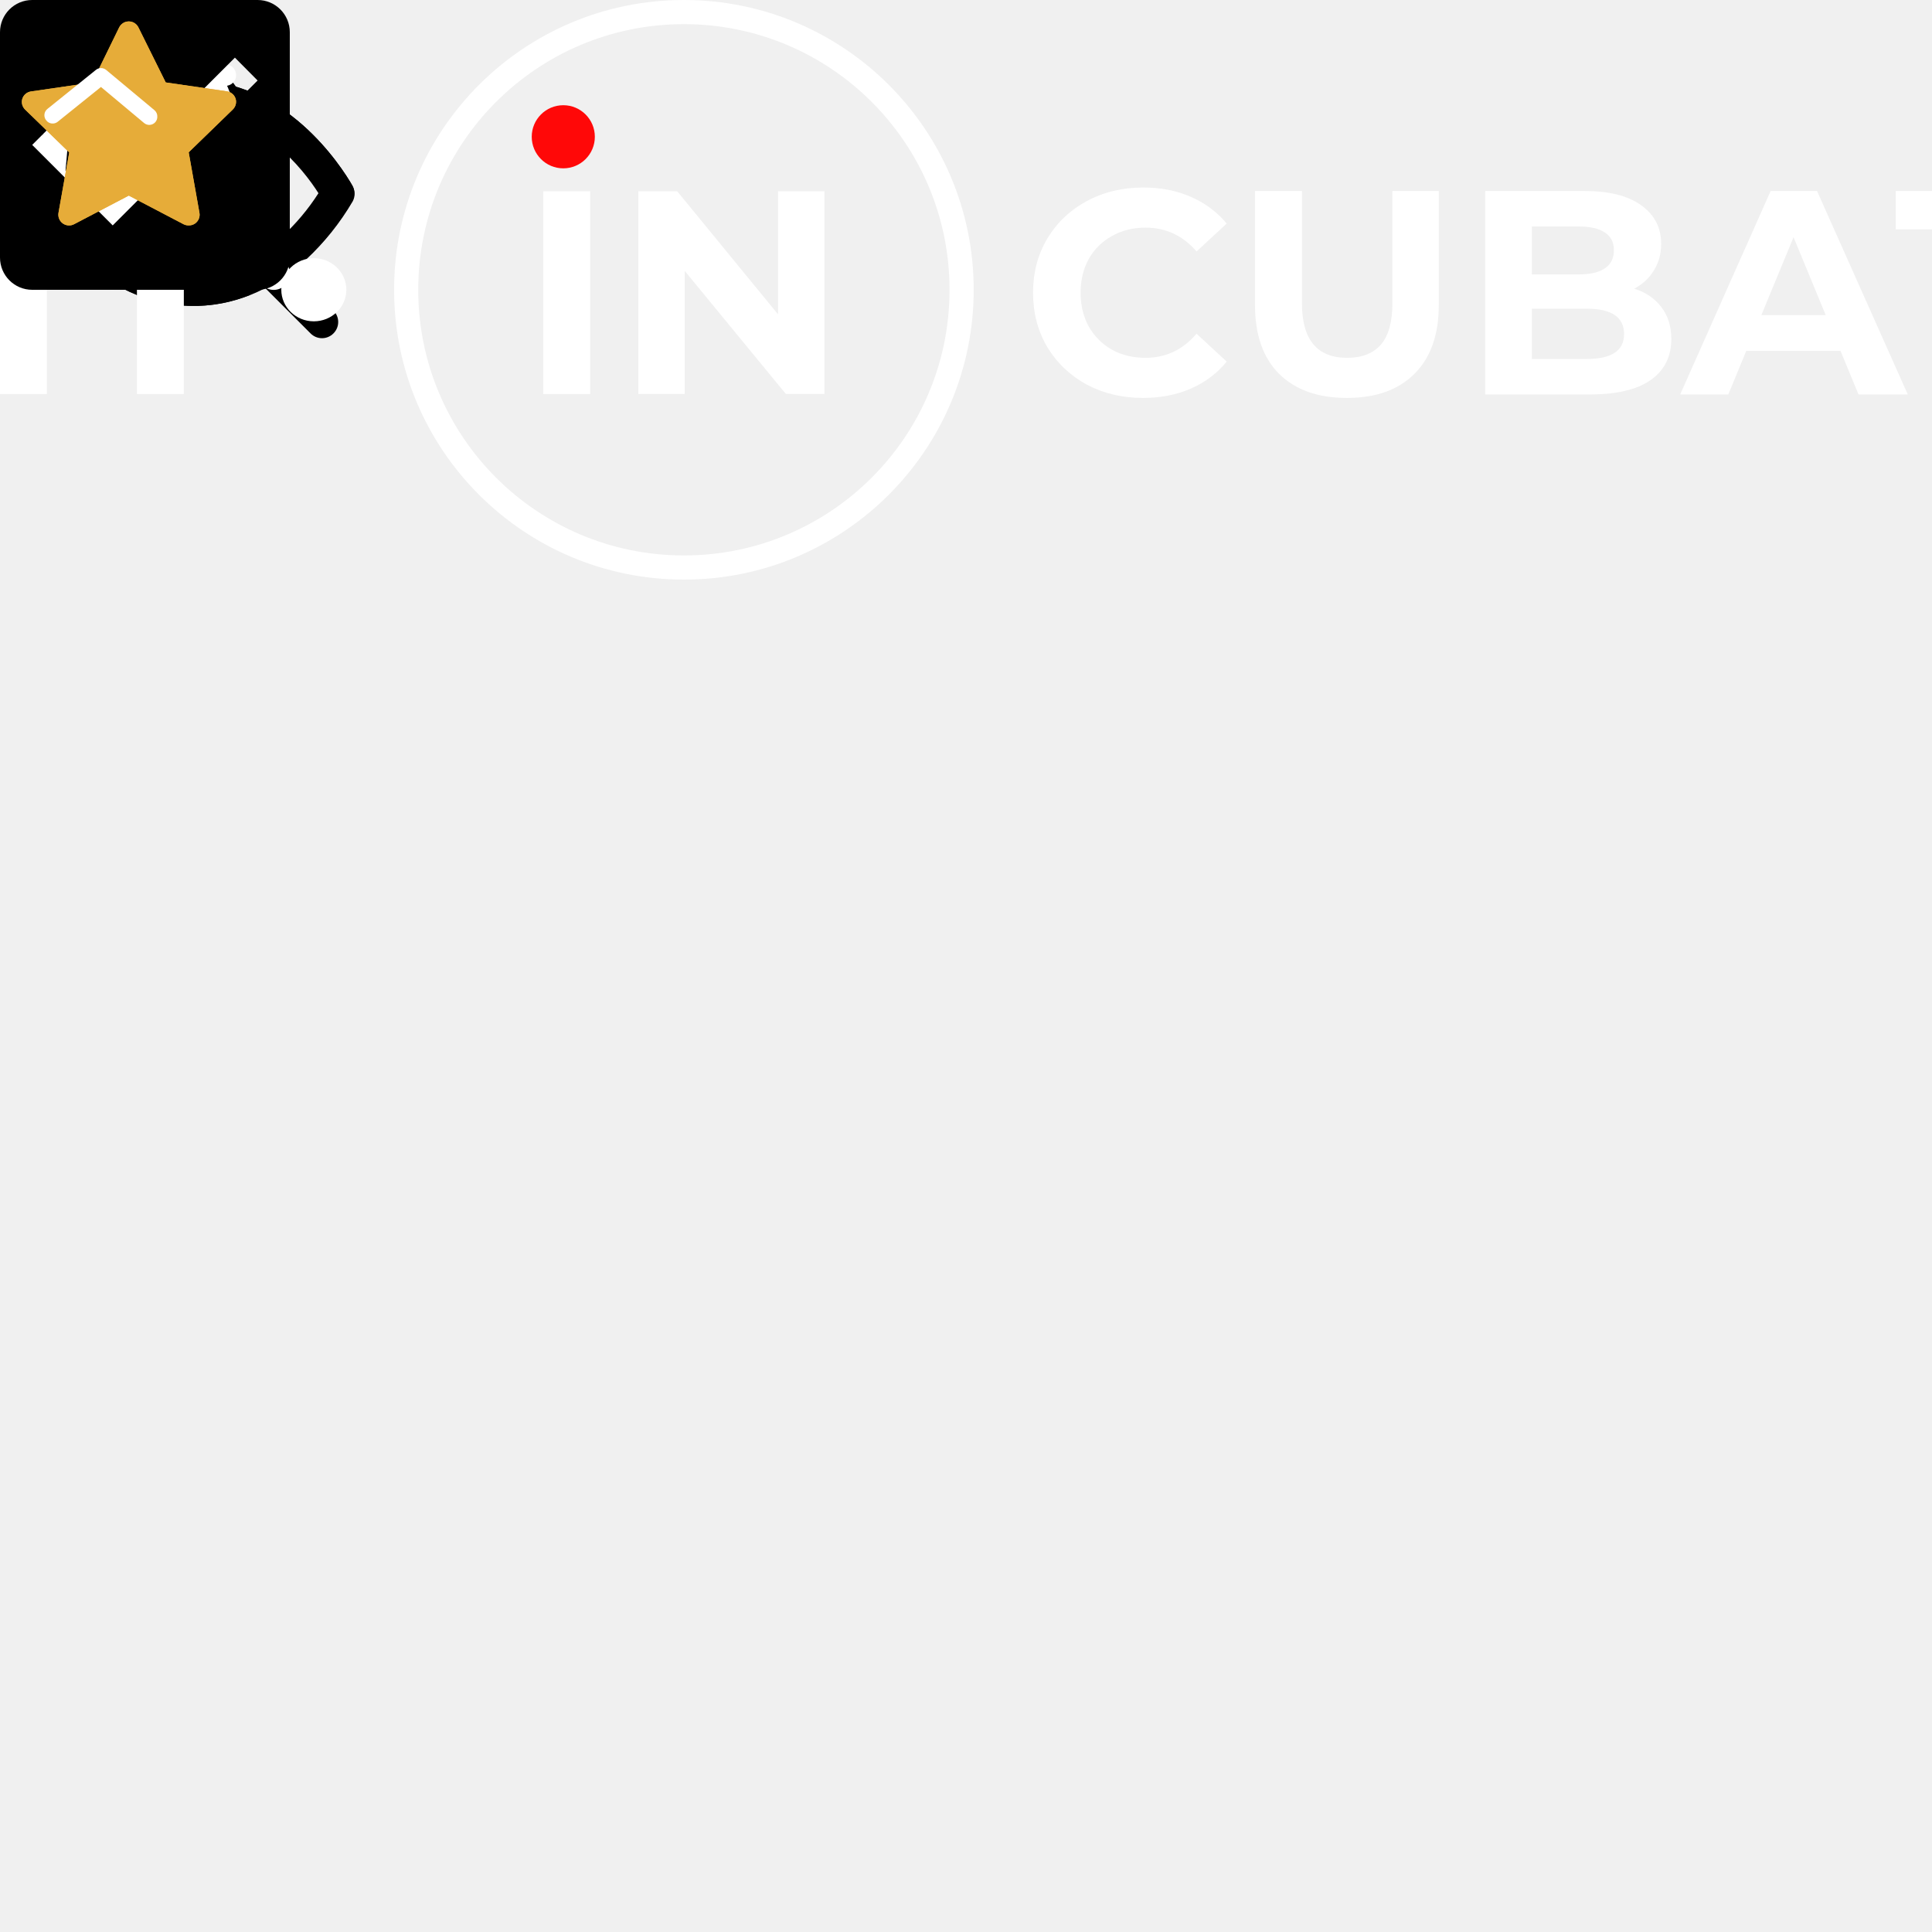
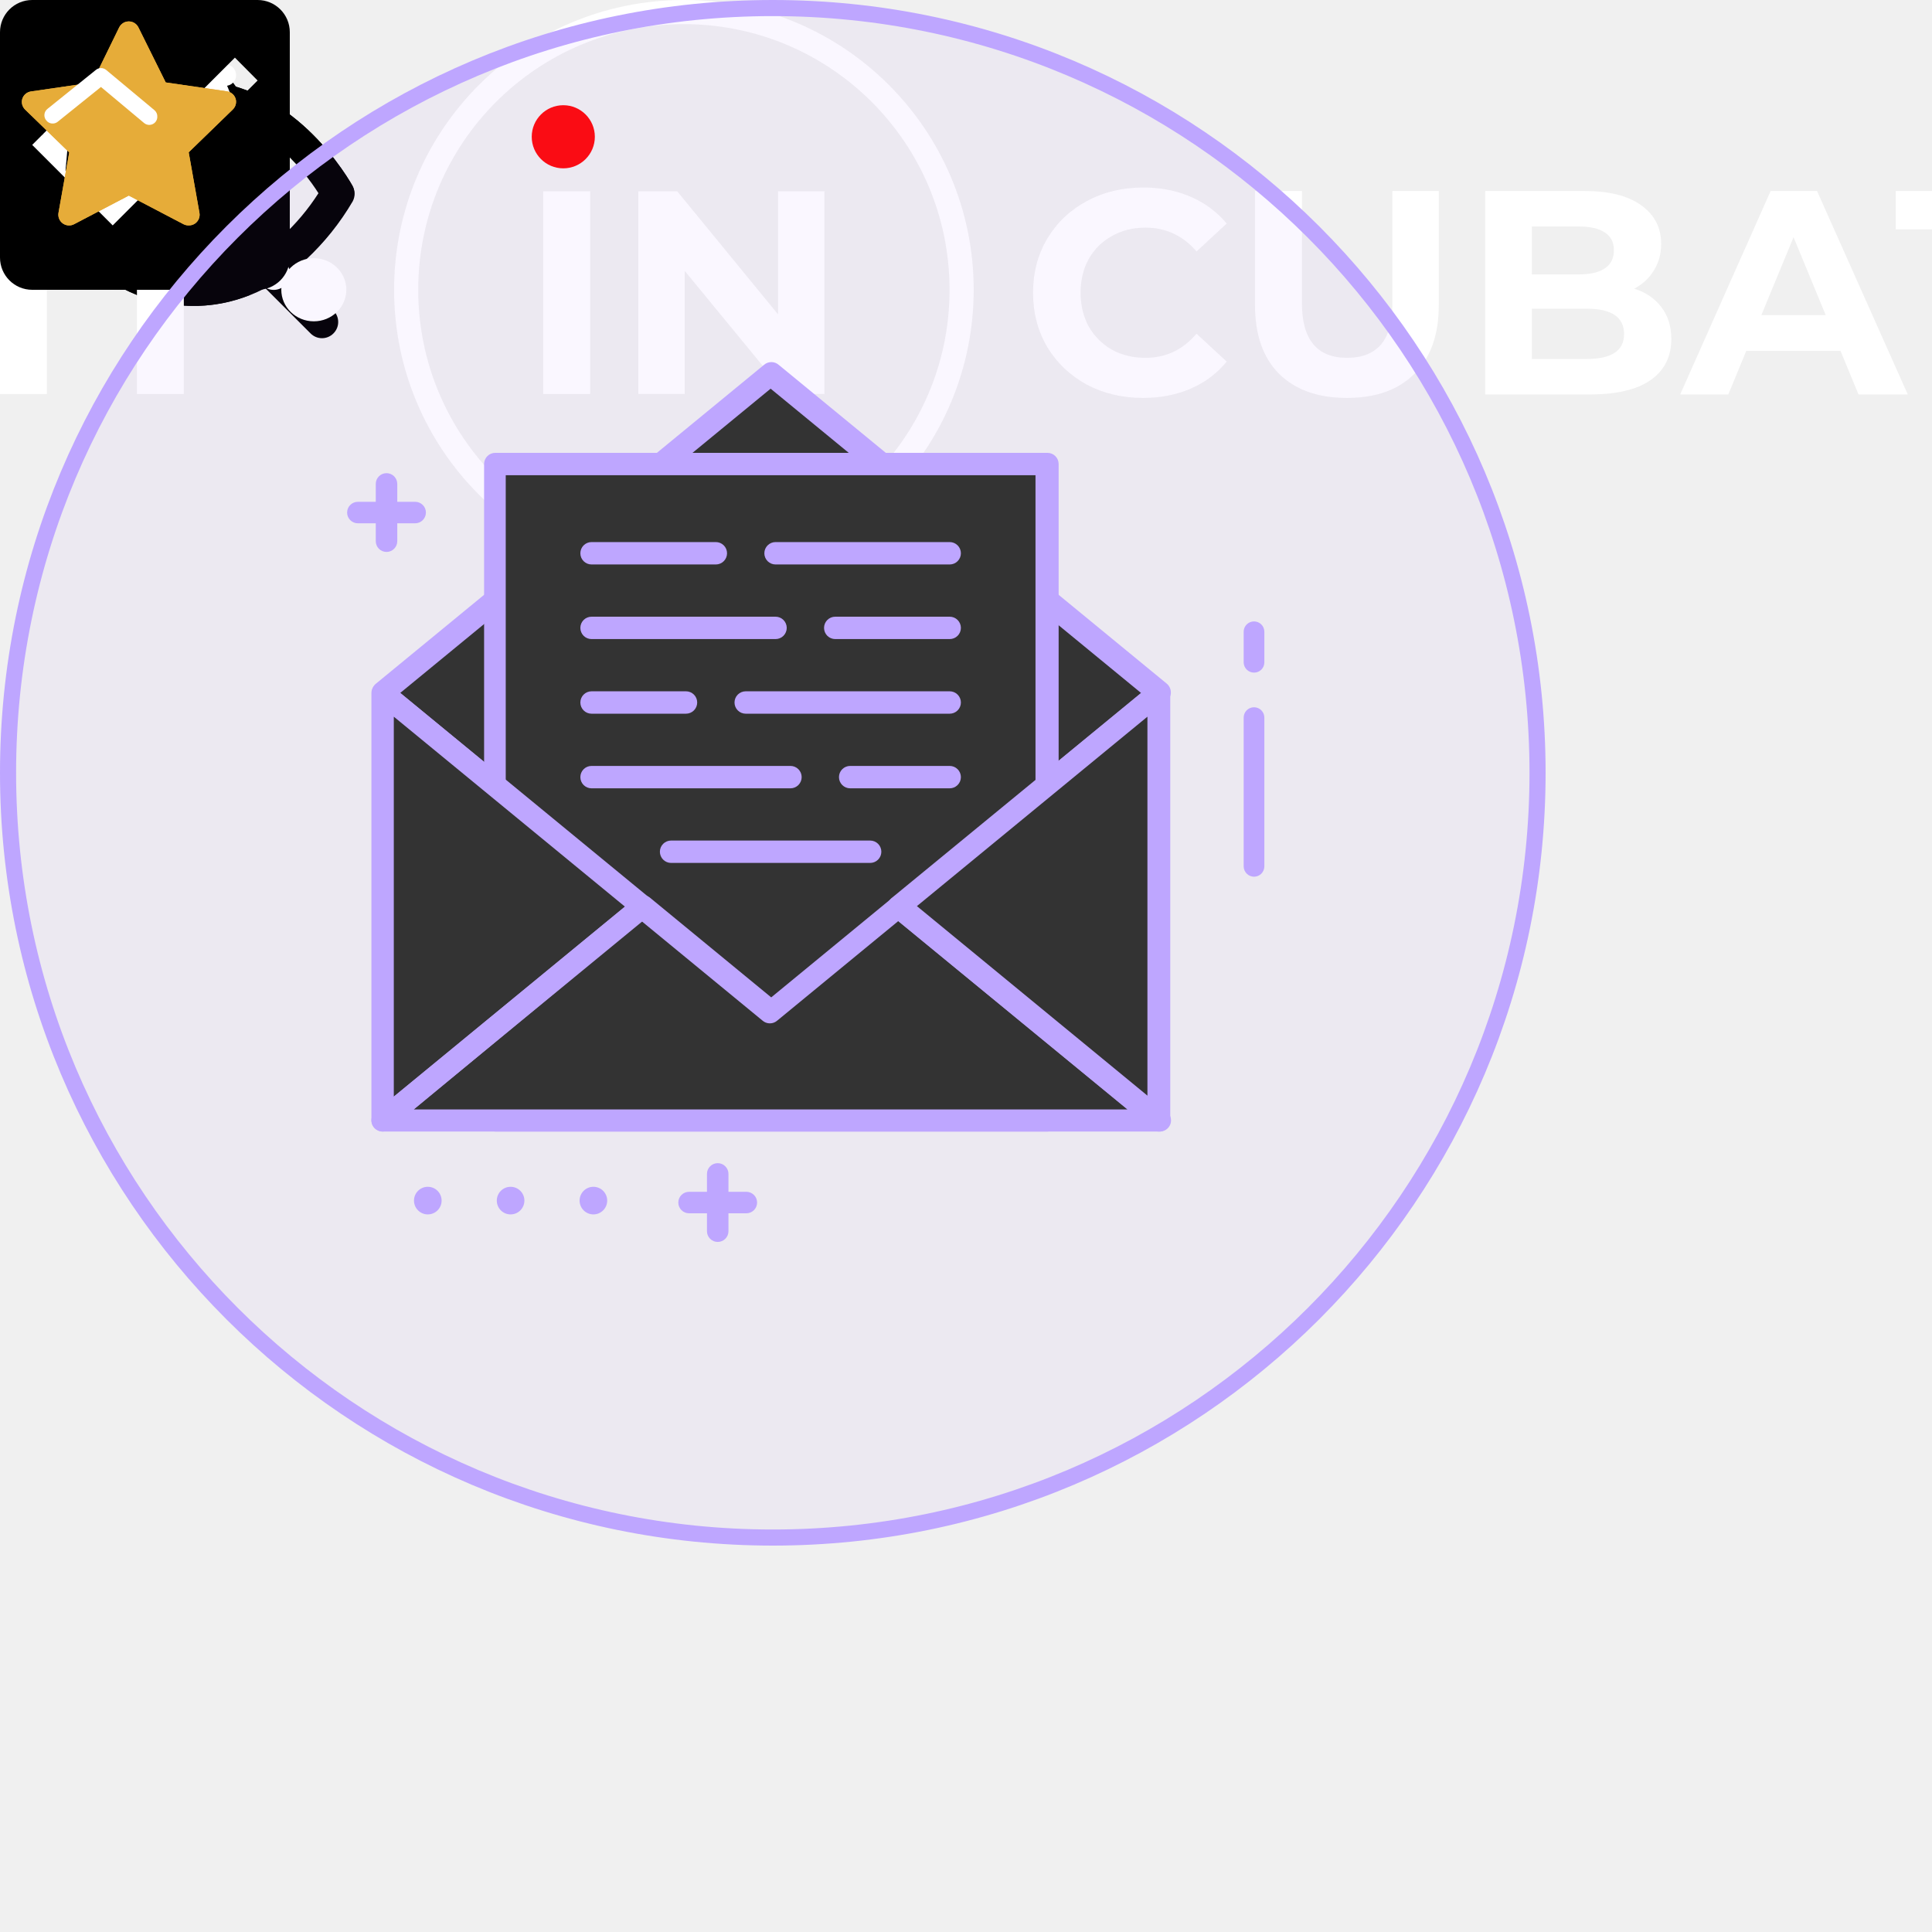
<svg xmlns="http://www.w3.org/2000/svg" width="120" height="120" viewBox="0 0 120 120" fill="none">
  <g id="log-out">
    <path d="M4.667 4C4.843 4 5.013 3.93 5.138 3.805C5.263 3.68 5.333 3.51 5.333 3.333C5.333 3.156 5.263 2.987 5.138 2.862C5.013 2.737 4.843 2.667 4.667 2.667H3.333C3.157 2.667 2.987 2.737 2.862 2.862C2.737 2.987 2.667 3.156 2.667 3.333V12.667C2.667 12.843 2.737 13.013 2.862 13.138C2.987 13.263 3.157 13.333 3.333 13.333H4.667C4.843 13.333 5.013 13.263 5.138 13.138C5.263 13.013 5.333 12.843 5.333 12.667C5.333 12.49 5.263 12.32 5.138 12.195C5.013 12.07 4.843 12 4.667 12H4V4H4.667Z" fill="white" />
    <path d="M13.88 7.613L12 4.947C11.898 4.803 11.743 4.705 11.57 4.675C11.396 4.646 11.218 4.686 11.073 4.787C11.001 4.837 10.94 4.902 10.893 4.976C10.846 5.05 10.814 5.133 10.799 5.22C10.784 5.307 10.786 5.396 10.806 5.481C10.826 5.567 10.862 5.648 10.913 5.72L12.06 7.333H6.667C6.49 7.333 6.32 7.404 6.195 7.529C6.07 7.654 6 7.823 6 8C6 8.177 6.07 8.346 6.195 8.471C6.32 8.596 6.49 8.667 6.667 8.667H12L10.8 10.267C10.748 10.337 10.709 10.416 10.688 10.501C10.666 10.586 10.661 10.674 10.673 10.761C10.686 10.848 10.715 10.931 10.76 11.006C10.804 11.082 10.863 11.148 10.933 11.2C11.049 11.287 11.189 11.333 11.333 11.333C11.437 11.333 11.539 11.309 11.632 11.263C11.724 11.217 11.805 11.149 11.867 11.067L13.867 8.4C13.952 8.287 13.999 8.15 14.002 8.009C14.004 7.867 13.961 7.729 13.88 7.613Z" fill="white" />
  </g>
  <g id="magnifier">
    <path id="Vector" d="M17.258 16.075L14.425 13.25C15.339 12.085 15.835 10.647 15.833 9.167C15.833 7.848 15.442 6.559 14.71 5.463C13.977 4.367 12.936 3.512 11.718 3.007C10.5 2.503 9.159 2.371 7.866 2.628C6.573 2.885 5.385 3.52 4.453 4.453C3.52 5.385 2.885 6.573 2.628 7.866C2.371 9.159 2.503 10.5 3.007 11.718C3.512 12.936 4.367 13.977 5.463 14.71C6.559 15.442 7.848 15.833 9.167 15.833C10.647 15.835 12.085 15.339 13.25 14.425L16.075 17.258C16.152 17.336 16.245 17.398 16.346 17.441C16.448 17.483 16.557 17.505 16.667 17.505C16.777 17.505 16.886 17.483 16.987 17.441C17.089 17.398 17.181 17.336 17.258 17.258C17.336 17.181 17.398 17.089 17.441 16.987C17.483 16.886 17.505 16.777 17.505 16.667C17.505 16.557 17.483 16.448 17.441 16.346C17.398 16.245 17.336 16.152 17.258 16.075ZM4.167 9.167C4.167 8.178 4.46 7.211 5.009 6.389C5.559 5.567 6.34 4.926 7.253 4.547C8.167 4.169 9.172 4.07 10.142 4.263C11.112 4.456 12.003 4.932 12.702 5.631C13.402 6.33 13.878 7.221 14.071 8.191C14.264 9.161 14.165 10.166 13.786 11.08C13.408 11.994 12.767 12.775 11.944 13.324C11.122 13.873 10.156 14.167 9.167 14.167C7.841 14.167 6.569 13.64 5.631 12.702C4.693 11.764 4.167 10.493 4.167 9.167Z" fill="currentColor" />
  </g>
  <g id="open_eye">
    <path d="M21.87 11.5C21.23 10.39 17.71 4.82 11.73 5C6.2 5.14 3 10 2.13 11.5C2.042 11.652 1.996 11.825 1.996 12C1.996 12.175 2.042 12.348 2.13 12.5C2.76 13.59 6.13 19 12.02 19H12.27C17.8 18.86 21.01 14 21.87 12.5C21.958 12.348 22.004 12.175 22.004 12C22.004 11.825 21.958 11.652 21.87 11.5ZM12.22 17C7.91 17.1 5.1 13.41 4.22 12C5.22 10.39 7.83 7.1 11.83 7C16.12 6.89 18.94 10.59 19.83 12C18.8 13.61 16.22 16.9 12.22 17Z" fill="currentColor" />
    <path d="M12 8.5C11.308 8.5 10.631 8.705 10.056 9.09C9.48 9.474 9.031 10.021 8.766 10.661C8.502 11.3 8.432 12.004 8.567 12.683C8.702 13.362 9.036 13.985 9.525 14.475C10.015 14.964 10.638 15.298 11.317 15.433C11.996 15.568 12.7 15.498 13.339 15.234C13.979 14.969 14.526 14.52 14.91 13.944C15.295 13.369 15.5 12.692 15.5 12C15.5 11.072 15.131 10.181 14.475 9.525C13.819 8.869 12.928 8.5 12 8.5ZM12 13.5C11.703 13.5 11.413 13.412 11.167 13.247C10.92 13.082 10.728 12.848 10.614 12.574C10.501 12.3 10.471 11.998 10.529 11.707C10.587 11.416 10.73 11.149 10.939 10.939C11.149 10.73 11.416 10.587 11.707 10.529C11.998 10.471 12.3 10.501 12.574 10.614C12.848 10.728 13.082 10.92 13.247 11.167C13.412 11.413 13.5 11.703 13.5 12C13.5 12.398 13.342 12.779 13.061 13.061C12.779 13.342 12.398 13.5 12 13.5Z" fill="currentColor" />
  </g>
  <g id="close_eye">
    <path d="M4.71 3.29C4.617 3.197 4.506 3.123 4.384 3.072C4.262 3.022 4.132 2.996 4 2.996C3.868 2.996 3.738 3.022 3.616 3.072C3.494 3.123 3.383 3.197 3.29 3.29C3.102 3.478 2.996 3.734 2.996 4C2.996 4.266 3.102 4.522 3.29 4.71L8.92 10.34C8.564 11.003 8.431 11.762 8.54 12.507C8.65 13.251 8.996 13.94 9.528 14.472C10.06 15.004 10.749 15.35 11.493 15.46C12.238 15.569 12.997 15.436 13.66 15.08L19.29 20.71C19.383 20.804 19.494 20.878 19.615 20.929C19.737 20.98 19.868 21.006 20 21.006C20.132 21.006 20.263 20.98 20.385 20.929C20.506 20.878 20.617 20.804 20.71 20.71C20.804 20.617 20.878 20.506 20.929 20.385C20.98 20.263 21.006 20.132 21.006 20C21.006 19.868 20.98 19.737 20.929 19.615C20.878 19.494 20.804 19.383 20.71 19.29L4.71 3.29ZM12 13.5C11.602 13.5 11.221 13.342 10.939 13.061C10.658 12.779 10.5 12.398 10.5 12V11.93L12.06 13.49L12 13.5Z" fill="currentColor" />
    <path d="M12.22 17C7.92 17.1 5.1 13.41 4.22 12C4.846 11.001 5.599 10.086 6.46 9.28L5 7.87C3.871 8.933 2.904 10.156 2.13 11.5C2.042 11.652 1.996 11.825 1.996 12C1.996 12.175 2.042 12.348 2.13 12.5C2.76 13.59 6.13 19 12.02 19H12.27C13.377 18.967 14.471 18.74 15.5 18.33L13.92 16.75C13.364 16.896 12.794 16.98 12.22 17Z" fill="currentColor" />
    <path d="M21.87 11.5C21.23 10.39 17.7 4.82 11.73 5C10.623 5.033 9.529 5.26 8.5 5.67L10.08 7.25C10.636 7.104 11.206 7.02 11.78 7C16.07 6.89 18.89 10.59 19.78 12C19.138 13.002 18.368 13.917 17.49 14.72L19 16.13C20.143 15.069 21.123 13.846 21.91 12.5C21.992 12.345 22.031 12.17 22.024 11.995C22.017 11.819 21.964 11.649 21.87 11.5Z" fill="currentColor" />
  </g>
  <g id="cross">
    <path d="M13.41 12L17.71 7.71C17.898 7.522 18.004 7.266 18.004 7C18.004 6.734 17.898 6.478 17.71 6.29C17.522 6.102 17.266 5.996 17 5.996C16.734 5.996 16.478 6.102 16.29 6.29L12 10.59L7.71 6.29C7.522 6.102 7.266 5.996 7 5.996C6.734 5.996 6.478 6.102 6.29 6.29C6.102 6.478 5.996 6.734 5.996 7C5.996 7.266 6.102 7.522 6.29 7.71L10.59 12L6.29 16.29C6.196 16.383 6.122 16.494 6.071 16.615C6.02 16.737 5.994 16.868 5.994 17C5.994 17.132 6.02 17.263 6.071 17.385C6.122 17.506 6.196 17.617 6.29 17.71C6.383 17.804 6.494 17.878 6.615 17.929C6.737 17.98 6.868 18.006 7 18.006C7.132 18.006 7.263 17.98 7.385 17.929C7.506 17.878 7.617 17.804 7.71 17.71L12 13.41L16.29 17.71C16.383 17.804 16.494 17.878 16.615 17.929C16.737 17.98 16.868 18.006 17 18.006C17.132 18.006 17.263 17.98 17.385 17.929C17.506 17.878 17.617 17.804 17.71 17.71C17.804 17.617 17.878 17.506 17.929 17.385C17.98 17.263 18.006 17.132 18.006 17C18.006 16.868 17.98 16.737 17.929 16.615C17.878 16.494 17.804 16.383 17.71 16.29L13.41 12Z" fill="white" />
  </g>
  <g id="incubator">
    <path d="M70.989 24.716C69.705 24.716 68.54 24.439 67.496 23.886C66.464 23.32 65.647 22.544 65.047 21.557C64.459 20.558 64.165 19.433 64.165 18.181C64.165 16.93 64.459 15.81 65.047 14.824C65.647 13.825 66.464 13.049 67.496 12.495C68.54 11.93 69.711 11.647 71.007 11.647C72.1 11.647 73.084 11.839 73.96 12.224C74.849 12.609 75.593 13.163 76.193 13.885L74.32 15.618C73.468 14.631 72.412 14.138 71.151 14.138C70.371 14.138 69.675 14.312 69.062 14.661C68.45 14.998 67.97 15.474 67.622 16.087C67.286 16.701 67.118 17.399 67.118 18.181C67.118 18.963 67.286 19.662 67.622 20.275C67.97 20.889 68.45 21.37 69.062 21.719C69.675 22.056 70.371 22.225 71.151 22.225C72.412 22.225 73.468 21.725 74.32 20.727L76.193 22.459C75.593 23.194 74.849 23.753 73.96 24.138C73.072 24.523 72.082 24.716 70.989 24.716Z" fill="white" />
    <path d="M83.657 24.716C81.857 24.716 80.452 24.216 79.444 23.218C78.448 22.219 77.949 20.793 77.949 18.939V11.863H80.866V18.831C80.866 21.094 81.803 22.225 83.675 22.225C84.588 22.225 85.284 21.954 85.764 21.413C86.244 20.859 86.484 19.998 86.484 18.831V11.863H89.365V18.939C89.365 20.793 88.861 22.219 87.853 23.218C86.856 24.216 85.458 24.716 83.657 24.716Z" fill="white" />
    <path d="M101.503 17.929C102.224 18.157 102.788 18.542 103.196 19.084C103.604 19.613 103.808 20.269 103.808 21.052C103.808 22.159 103.376 23.013 102.512 23.615C101.659 24.204 100.411 24.499 98.766 24.499H92.248V11.863H98.406C99.943 11.863 101.119 12.158 101.935 12.748C102.764 13.338 103.178 14.138 103.178 15.149C103.178 15.762 103.028 16.31 102.728 16.791C102.44 17.273 102.031 17.652 101.503 17.929ZM95.147 14.066V17.044H98.046C98.766 17.044 99.312 16.918 99.685 16.665C100.057 16.412 100.243 16.039 100.243 15.546C100.243 15.052 100.057 14.685 99.685 14.445C99.312 14.192 98.766 14.066 98.046 14.066H95.147ZM98.55 22.297C99.319 22.297 99.895 22.171 100.279 21.918C100.675 21.665 100.873 21.274 100.873 20.745C100.873 19.698 100.099 19.174 98.55 19.174H95.147V22.297H98.55Z" fill="white" />
    <path d="M114.317 21.792H108.465L107.349 24.499H104.36L109.978 11.863H112.859L118.495 24.499H115.434L114.317 21.792ZM113.399 19.571L111.4 14.733L109.402 19.571H113.399Z" fill="white" />
    <path d="M121.781 14.246H117.747V11.863H128.731V14.246H124.698V24.499H121.781V14.246Z" fill="white" />
    <path d="M136.229 24.716C134.92 24.716 133.738 24.433 132.682 23.867C131.637 23.302 130.815 22.526 130.215 21.539C129.627 20.54 129.332 19.421 129.332 18.181C129.332 16.942 129.627 15.829 130.215 14.842C130.815 13.843 131.637 13.061 132.682 12.495C133.738 11.93 134.92 11.647 136.229 11.647C137.537 11.647 138.714 11.93 139.758 12.495C140.802 13.061 141.625 13.843 142.225 14.842C142.825 15.829 143.125 16.942 143.125 18.181C143.125 19.421 142.825 20.54 142.225 21.539C141.625 22.526 140.802 23.302 139.758 23.867C138.714 24.433 137.537 24.716 136.229 24.716ZM136.229 22.225C136.973 22.225 137.645 22.056 138.246 21.719C138.846 21.37 139.314 20.889 139.65 20.275C139.998 19.662 140.172 18.963 140.172 18.181C140.172 17.399 139.998 16.701 139.65 16.087C139.314 15.474 138.846 14.998 138.246 14.661C137.645 14.312 136.973 14.138 136.229 14.138C135.485 14.138 134.812 14.312 134.212 14.661C133.612 14.998 133.138 15.474 132.79 16.087C132.454 16.701 132.285 17.399 132.285 18.181C132.285 18.963 132.454 19.662 132.79 20.275C133.138 20.889 133.612 21.37 134.212 21.719C134.812 22.056 135.485 22.225 136.229 22.225Z" fill="white" />
    <path d="M153.348 24.499L150.918 20.979H150.774H148.235V24.499H145.318V11.863H150.774C151.89 11.863 152.856 12.05 153.673 12.423C154.501 12.796 155.137 13.325 155.581 14.011C156.025 14.697 156.247 15.51 156.247 16.448C156.247 17.387 156.019 18.199 155.563 18.885C155.119 19.559 154.483 20.077 153.655 20.438L156.482 24.499H153.348ZM153.294 16.448C153.294 15.738 153.066 15.197 152.61 14.824C152.154 14.439 151.488 14.246 150.611 14.246H148.235V18.651H150.611C151.488 18.651 152.154 18.458 152.61 18.073C153.066 17.688 153.294 17.146 153.294 16.448Z" fill="white" />
    <path d="M0 11.878H2.912V24.472H0V11.878Z" fill="white" />
    <path d="M8.506 14.253H4.479V11.878H15.445V14.253H11.418V24.472H8.506V14.253Z" fill="white" />
    <path d="M33.741 11.878H36.658V24.472H33.741V11.878Z" fill="white" />
    <path d="M51.207 11.878V24.472H48.812L42.529 16.826V24.472H39.648V11.878H42.061L48.326 19.525V11.878H51.207Z" fill="white" />
    <path fill-rule="evenodd" clip-rule="evenodd" d="M34.987 6.535C36.07 6.535 36.947 7.413 36.947 8.495C36.947 9.578 36.07 10.456 34.987 10.456C33.904 10.456 33.027 9.578 33.027 8.495C33.027 7.413 33.904 6.535 34.987 6.535Z" fill="#FF0808" />
    <path fill-rule="evenodd" clip-rule="evenodd" d="M19.492 16.037C20.608 16.037 21.512 16.915 21.512 17.998C21.512 19.081 20.608 19.958 19.492 19.958C18.377 19.958 17.472 19.081 17.472 17.998C17.472 16.915 18.377 16.037 19.492 16.037Z" fill="white" />
    <path fill-rule="evenodd" clip-rule="evenodd" d="M42.478 34.5C51.59 34.5 58.978 27.113 58.978 18C58.978 8.887 51.59 1.5 42.478 1.5C33.365 1.5 25.978 8.887 25.978 18C25.978 27.113 33.365 34.5 42.478 34.5ZM42.478 36C52.419 36 60.478 27.941 60.478 18C60.478 8.059 52.419 0 42.478 0C32.537 0 24.478 8.059 24.478 18C24.478 27.941 32.537 36 42.478 36Z" fill="white" />
  </g>
  <g id="user">
    <path d="M8 7.334C8.527 7.334 9.043 7.178 9.482 6.885C9.92 6.592 10.262 6.175 10.464 5.688C10.665 5.201 10.718 4.665 10.615 4.147C10.512 3.63 10.258 3.155 9.886 2.782C9.513 2.409 9.037 2.155 8.52 2.052C8.003 1.949 7.467 2.002 6.979 2.204C6.492 2.406 6.076 2.748 5.783 3.186C5.49 3.625 5.333 4.14 5.333 4.668C5.333 5.375 5.614 6.053 6.114 6.553C6.614 7.053 7.293 7.334 8 7.334ZM8 3.334C8.264 3.334 8.521 3.413 8.741 3.559C8.96 3.706 9.131 3.914 9.232 4.157C9.333 4.401 9.359 4.669 9.308 4.928C9.256 5.186 9.129 5.424 8.943 5.61C8.756 5.797 8.519 5.924 8.26 5.975C8.001 6.027 7.733 6 7.49 5.899C7.246 5.799 7.038 5.628 6.891 5.408C6.745 5.189 6.667 4.931 6.667 4.668C6.667 4.314 6.807 3.975 7.057 3.725C7.307 3.475 7.646 3.334 8 3.334Z" fill="white" />
    <path d="M8 8.667C6.762 8.667 5.575 9.159 4.7 10.034C3.825 10.909 3.333 12.097 3.333 13.334C3.333 13.511 3.404 13.681 3.529 13.806C3.654 13.931 3.823 14.001 4 14.001C4.177 14.001 4.346 13.931 4.471 13.806C4.596 13.681 4.667 13.511 4.667 13.334C4.667 12.45 5.018 11.602 5.643 10.977C6.268 10.352 7.116 10.001 8 10.001C8.884 10.001 9.732 10.352 10.357 10.977C10.982 11.602 11.333 12.45 11.333 13.334C11.333 13.511 11.404 13.681 11.529 13.806C11.654 13.931 11.823 14.001 12 14.001C12.177 14.001 12.346 13.931 12.471 13.806C12.596 13.681 12.667 13.511 12.667 13.334C12.667 12.097 12.175 10.909 11.3 10.034C10.425 9.159 9.238 8.667 8 8.667Z" fill="white" />
  </g>
  <g id="learn">
    <path d="M8 1.334C6.681 1.334 5.393 1.725 4.296 2.458C3.2 3.191 2.345 4.232 1.841 5.45C1.336 6.668 1.204 8.009 1.461 9.302C1.719 10.595 2.354 11.783 3.286 12.715C4.218 13.648 5.406 14.283 6.699 14.54C7.993 14.797 9.333 14.665 10.551 14.16C11.769 13.656 12.811 12.801 13.543 11.705C14.276 10.609 14.667 9.32 14.667 8.001C14.667 7.126 14.494 6.259 14.159 5.45C13.824 4.641 13.333 3.906 12.714 3.287C12.095 2.668 11.36 2.177 10.551 1.842C9.742 1.507 8.875 1.334 8 1.334ZM8 13.335C6.945 13.335 5.914 13.022 5.037 12.436C4.16 11.85 3.476 11.017 3.073 10.042C2.669 9.068 2.563 7.995 2.769 6.961C2.975 5.926 3.483 4.976 4.229 4.23C4.975 3.484 5.925 2.976 6.96 2.77C7.994 2.564 9.066 2.67 10.041 3.074C11.015 3.477 11.848 4.161 12.434 5.038C13.021 5.915 13.333 6.946 13.333 8.001C13.333 9.416 12.771 10.772 11.771 11.772C10.771 12.773 9.414 13.335 8 13.335Z" fill="white" />
    <path d="M8.227 4.967C8.063 4.817 7.859 4.718 7.64 4.682C7.421 4.647 7.196 4.676 6.993 4.767C6.797 4.847 6.628 4.983 6.51 5.159C6.391 5.335 6.327 5.542 6.327 5.754V10.247C6.327 10.46 6.391 10.667 6.51 10.842C6.628 11.018 6.797 11.155 6.993 11.234C7.138 11.3 7.295 11.334 7.453 11.334C7.739 11.333 8.015 11.226 8.227 11.034L10.667 8.787C10.776 8.687 10.863 8.566 10.923 8.43C10.982 8.295 11.013 8.149 11.013 8.001C11.013 7.853 10.982 7.706 10.923 7.571C10.863 7.436 10.776 7.314 10.667 7.214L8.227 4.967ZM7.667 9.734V6.267L9.54 8.001L7.667 9.734Z" fill="white" />
  </g>
  <g id="delete">
    <path d="M14 4.001H10.667V2.888C10.651 2.461 10.467 2.058 10.154 1.767C9.842 1.475 9.427 1.32 9 1.334H7C6.573 1.32 6.158 1.475 5.846 1.767C5.533 2.058 5.349 2.461 5.333 2.888V4.001H2C1.823 4.001 1.654 4.071 1.529 4.196C1.404 4.321 1.333 4.491 1.333 4.668C1.333 4.845 1.404 5.014 1.529 5.139C1.654 5.264 1.823 5.334 2 5.334H2.667V12.668C2.667 13.198 2.877 13.707 3.252 14.082C3.628 14.457 4.136 14.668 4.667 14.668H11.333C11.864 14.668 12.373 14.457 12.748 14.082C13.123 13.707 13.333 13.198 13.333 12.668V5.334H14C14.177 5.334 14.346 5.264 14.471 5.139C14.596 5.014 14.667 4.845 14.667 4.668C14.667 4.491 14.596 4.321 14.471 4.196C14.346 4.071 14.177 4.001 14 4.001ZM6.667 2.888C6.667 2.781 6.807 2.668 7 2.668H9C9.193 2.668 9.333 2.781 9.333 2.888V4.001H6.667V2.888ZM12 12.668C12 12.845 11.93 13.014 11.805 13.139C11.68 13.264 11.51 13.334 11.333 13.334H4.667C4.49 13.334 4.32 13.264 4.195 13.139C4.07 13.014 4 12.845 4 12.668V5.334H12V12.668Z" fill="white" />
  </g>
  <g id="edit">
    <path d="M12.667 13.335H3.333C3.157 13.335 2.987 13.405 2.862 13.53C2.737 13.655 2.667 13.824 2.667 14.001C2.667 14.178 2.737 14.348 2.862 14.473C2.987 14.598 3.157 14.668 3.333 14.668H12.667C12.844 14.668 13.013 14.598 13.138 14.473C13.263 14.348 13.333 14.178 13.333 14.001C13.333 13.824 13.263 13.655 13.138 13.53C13.013 13.405 12.844 13.335 12.667 13.335Z" fill="white" />
    <path d="M3.333 12.001H3.393L6.173 11.748C6.478 11.717 6.763 11.583 6.98 11.368L12.98 5.368C13.213 5.122 13.339 4.794 13.33 4.455C13.321 4.116 13.179 3.795 12.933 3.561L11.107 1.735C10.868 1.511 10.556 1.382 10.229 1.374C9.902 1.365 9.583 1.477 9.333 1.688L3.333 7.688C3.118 7.905 2.984 8.19 2.953 8.495L2.667 11.274C2.658 11.372 2.67 11.471 2.704 11.563C2.737 11.655 2.791 11.739 2.86 11.808C2.922 11.87 2.996 11.918 3.077 11.952C3.159 11.985 3.246 12.002 3.333 12.001ZM10.18 2.668L12 4.488L10.667 5.788L8.88 4.001L10.18 2.668ZM4.247 8.608L8 4.881L9.8 6.681L6.067 10.415L4.067 10.601L4.247 8.608Z" fill="white" />
  </g>
  <g id="check">
    <path d="M16 0H2a2 2 0 00-2 2v14a2 2 0 002 2h14a2 2 0 002-2V2a2 2 0 00-2-2zM7 14L2 9l1.41-1.41L7 11.17l7.59-7.59L16 5l-9 9z" fill="currentColor" />
  </g>
  <g id="starLike">
    <path id="Vector" d="M11.707 14C11.6 14 11.495 13.975 11.4 13.927L8 12.147L4.6 13.927C4.49 13.985 4.365 14.011 4.241 14.001C4.116 13.992 3.997 13.948 3.896 13.875C3.796 13.801 3.718 13.701 3.671 13.585C3.625 13.469 3.612 13.343 3.633 13.22L4.3 9.467L1.553 6.8C1.468 6.714 1.407 6.607 1.377 6.49C1.348 6.372 1.351 6.249 1.387 6.133C1.425 6.015 1.496 5.91 1.592 5.829C1.687 5.749 1.803 5.698 1.927 5.68L5.727 5.127L7.4 1.707C7.455 1.594 7.54 1.499 7.646 1.432C7.752 1.366 7.875 1.331 8 1.331C8.125 1.331 8.248 1.366 8.354 1.432C8.46 1.499 8.545 1.594 8.6 1.707L10.293 5.12L14.093 5.673C14.217 5.691 14.333 5.743 14.428 5.823C14.524 5.903 14.595 6.008 14.633 6.127C14.669 6.242 14.672 6.366 14.643 6.483C14.613 6.601 14.552 6.708 14.467 6.793L11.72 9.46L12.387 13.213C12.411 13.338 12.398 13.467 12.351 13.586C12.303 13.704 12.223 13.806 12.12 13.88C11.999 13.965 11.854 14.007 11.707 14Z" fill="#E6AC39" />
  </g>
  <g id="starDislike">
    <path id="Vector" d="M11.707 14C11.6 14 11.495 13.975 11.4 13.927L8 12.147L4.6 13.927C4.49 13.985 4.365 14.011 4.241 14.001C4.116 13.992 3.997 13.948 3.896 13.875C3.796 13.801 3.718 13.701 3.671 13.585C3.625 13.469 3.612 13.343 3.633 13.22L4.3 9.467L1.553 6.8C1.468 6.714 1.407 6.607 1.377 6.49C1.348 6.372 1.351 6.249 1.387 6.133C1.425 6.015 1.496 5.91 1.592 5.829C1.687 5.749 1.803 5.698 1.927 5.68L5.727 5.127L7.4 1.707C7.455 1.594 7.54 1.499 7.646 1.432C7.752 1.366 7.875 1.331 8 1.331C8.125 1.331 8.248 1.366 8.354 1.432C8.46 1.499 8.545 1.594 8.6 1.707L10.293 5.12L14.093 5.673C14.217 5.691 14.333 5.743 14.428 5.823C14.524 5.903 14.595 6.008 14.633 6.127C14.669 6.242 14.672 6.366 14.643 6.483C14.613 6.601 14.552 6.708 14.467 6.793L11.72 9.46L12.387 13.213C12.411 13.338 12.398 13.467 12.351 13.586C12.303 13.704 12.223 13.806 12.12 13.88C11.999 13.965 11.854 14.007 11.707 14ZM8 10.733C8.107 10.731 8.213 10.756 8.307 10.807L10.82 12.14L10.34 9.333C10.321 9.226 10.329 9.116 10.363 9.013C10.397 8.909 10.455 8.816 10.533 8.74L12.533 6.787L9.733 6.373C9.631 6.353 9.534 6.308 9.452 6.243C9.37 6.178 9.304 6.095 9.26 6L8 3.5L6.74 6C6.692 6.096 6.621 6.179 6.534 6.241C6.447 6.304 6.346 6.345 6.24 6.36L3.44 6.773L5.44 8.727C5.518 8.802 5.577 8.896 5.61 8.999C5.644 9.103 5.652 9.213 5.633 9.32L5.153 12.093L7.667 10.76C7.773 10.72 7.889 10.711 8 10.733Z" fill="#E6AC39" />
  </g>
  <g id="corner">
    <path d="M9.771 7.257C9.771 7.374 9.73 7.487 9.656 7.577C9.614 7.628 9.562 7.67 9.504 7.7C9.446 7.731 9.382 7.75 9.317 7.756C9.251 7.762 9.185 7.755 9.122 7.736C9.06 7.716 9.001 7.684 8.951 7.642L6.271 5.402L3.586 7.562C3.535 7.604 3.476 7.635 3.413 7.653C3.349 7.672 3.283 7.678 3.218 7.671C3.152 7.664 3.089 7.644 3.031 7.613C2.973 7.581 2.922 7.539 2.881 7.487C2.835 7.435 2.801 7.375 2.78 7.309C2.759 7.244 2.752 7.174 2.759 7.106C2.766 7.037 2.787 6.971 2.821 6.911C2.855 6.851 2.901 6.799 2.956 6.757L5.956 4.342C6.045 4.269 6.157 4.228 6.273 4.228C6.389 4.228 6.501 4.269 6.591 4.342L9.591 6.842C9.651 6.892 9.699 6.956 9.73 7.028C9.762 7.1 9.776 7.179 9.771 7.257Z" fill="white" />
  </g>
+   <g id="email">
+     <path d="M95.5 48C95.5 74.234 74.234 95.5 48 95.5C21.767 95.5 0.5 74.234 0.5 48C0.5 21.767 21.767 0.5 48 0.5C74.234 0.5 95.5 21.767 95.5 48Z" fill="#8C61FF" fill-opacity="0.05" stroke="#BEA6FF" />
+     <path d="M77.889 54.454C77.719 54.452 77.557 54.384 77.436 54.264C77.316 54.144 77.248 53.981 77.246 53.811V44.571C77.246 44.401 77.314 44.237 77.434 44.117C77.555 43.996 77.718 43.929 77.889 43.929C78.059 43.929 78.223 43.996 78.343 44.117C78.464 44.237 78.531 44.401 78.531 44.571V53.82C78.529 53.989 78.46 54.15 78.34 54.269C78.22 54.388 78.058 54.454 77.889 54.454Z" fill="#BEA6FF" />
+     <path d="M77.889 41.777C77.718 41.777 77.555 41.709 77.434 41.589C77.314 41.468 77.246 41.305 77.246 41.134V39.24C77.246 39.069 77.314 38.906 77.434 38.785C77.555 38.665 77.718 38.597 77.889 38.597C78.059 38.597 78.223 38.665 78.343 38.785C78.464 38.906 78.531 39.069 78.531 39.24V41.143C78.531 41.227 78.515 41.31 78.482 41.388C78.45 41.465 78.402 41.535 78.343 41.594C78.283 41.654 78.212 41.7 78.134 41.731C78.056 41.763 77.973 41.778 77.889 41.777Z" fill="#BEA6FF" />
+     <path d="M25.786 32.503H22.227C21.859 32.503 21.56 32.204 21.56 31.835C21.56 31.467 21.859 31.168 22.227 31.168H25.786C26.155 31.168 26.454 31.467 26.454 31.835C26.454 32.204 26.155 32.503 25.786 32.503Z" fill="#BEA6FF" />
+     <path d="M24.007 34.282C23.639 34.282 23.34 33.983 23.34 33.615V30.056C23.34 29.688 23.639 29.389 24.007 29.389C24.376 29.389 24.675 29.688 24.675 30.056V33.615C24.675 33.983 24.376 34.282 24.007 34.282Z" fill="#BEA6FF" />
+     <path d="M36.857 73.714C37.33 73.714 37.714 74.098 37.714 74.571C37.714 75.045 37.33 75.429 36.857 75.429C36.384 75.429 36 75.045 36 74.571C36 74.098 36.384 73.714 36.857 73.714Z" fill="#BEA6FF" />
+     <path d="M31.714 73.714C32.187 73.714 32.571 74.098 32.571 74.571C32.571 75.045 32.187 75.429 31.714 75.429C31.241 75.429 30.857 75.045 30.857 74.571C30.857 74.098 31.241 73.714 31.714 73.714Z" fill="#BEA6FF" />
+     <path d="M26.571 73.714C27.045 73.714 27.429 74.098 27.429 74.571C27.429 75.045 27.045 75.429 26.571 75.429C26.098 75.429 25.714 75.045 25.714 74.571C25.714 74.098 26.098 73.714 26.571 73.714Z" fill="#BEA6FF" />
+     <path d="M47.864 23.242L23.765 43.041L47.864 62.849L71.964 43.041L47.864 23.242Z" fill="#333333" />
+     <path d="M47.865 63.544C47.707 63.53 47.559 63.461 47.447 63.349L23.348 43.541C23.269 43.475 23.206 43.393 23.163 43.3C23.119 43.207 23.097 43.106 23.098 43.003C23.099 42.901 23.122 42.8 23.165 42.708C23.208 42.615 23.271 42.533 23.348 42.466L47.447 22.667C47.575 22.553 47.74 22.49 47.911 22.49C48.082 22.49 48.247 22.553 48.374 22.667L72.474 42.466C72.551 42.533 72.614 42.615 72.657 42.708C72.7 42.8 72.723 42.901 72.724 43.003C72.725 43.106 72.703 43.207 72.659 43.3C72.616 43.393 72.553 43.475 72.474 43.541L48.374 63.349C48.308 63.416 48.228 63.467 48.14 63.501C48.053 63.534 47.959 63.549 47.865 63.544ZM24.859 43.04L47.865 61.949L70.871 43.04L47.865 24.141L24.859 43.04Z" fill="#BEA6FF" />
+     <path d="M65.013 28.803H30.717V69.587H65.013V28.803Z" fill="#333333" />
+     <path d="M55.41 40.853L43.694 50.484V69.587H65.013V40.853H55.41Z" fill="#333333" />
+     <path d="M65.059 70.282H30.763C30.579 70.28 30.404 70.206 30.274 70.076C30.144 69.946 30.07 69.771 30.068 69.587V28.803C30.073 28.622 30.148 28.45 30.278 28.323C30.408 28.197 30.582 28.126 30.763 28.127H65.059C65.243 28.127 65.42 28.2 65.55 28.33C65.681 28.46 65.754 28.637 65.754 28.822V69.606C65.747 69.786 65.671 69.957 65.541 70.083C65.412 70.209 65.239 70.28 65.059 70.282ZM31.412 68.91H64.317V29.517H31.412V68.91Z" fill="#BEA6FF" />
+     <path d="M58.987 35.06H48.17C47.986 35.06 47.809 34.986 47.679 34.856C47.549 34.726 47.475 34.549 47.475 34.365C47.475 34.18 47.549 34.003 47.679 33.873C47.809 33.743 47.986 33.669 48.17 33.669H58.987C59.172 33.669 59.349 33.743 59.479 33.873C59.609 34.003 59.683 34.18 59.683 34.365C59.683 34.549 59.609 34.726 59.479 34.856C59.349 34.986 59.172 35.06 58.987 35.06Z" fill="#BEA6FF" />
+     <path d="M44.463 35.06H36.742C36.557 35.06 36.38 34.986 36.25 34.856C36.12 34.726 36.047 34.549 36.047 34.365C36.047 34.18 36.12 34.003 36.25 33.873C36.38 33.743 36.557 33.669 36.742 33.669H44.463C44.647 33.669 44.824 33.743 44.954 33.873C45.085 34.003 45.158 34.18 45.158 34.365C45.158 34.549 45.085 34.726 44.954 34.856C44.824 34.986 44.647 35.06 44.463 35.06Z" fill="#BEA6FF" />
+     <path d="M58.987 39.694H51.878C51.694 39.694 51.517 39.621 51.386 39.491C51.256 39.36 51.183 39.184 51.183 38.999C51.183 38.815 51.256 38.638 51.386 38.508C51.517 38.377 51.694 38.304 51.878 38.304H58.987C59.172 38.304 59.349 38.377 59.479 38.508C59.609 38.638 59.683 38.815 59.683 38.999C59.683 39.184 59.609 39.36 59.479 39.491C59.349 39.621 59.172 39.694 58.987 39.694Z" fill="#BEA6FF" />
+     <path d="M48.17 39.694H36.742C36.557 39.694 36.38 39.621 36.25 39.491C36.12 39.36 36.047 39.184 36.047 38.999C36.047 38.815 36.12 38.638 36.25 38.508C36.38 38.377 36.557 38.304 36.742 38.304H48.17C48.355 38.304 48.532 38.377 48.662 38.508C48.792 38.638 48.866 38.815 48.866 38.999C48.866 39.184 48.792 39.36 48.662 39.491C48.532 39.621 48.355 39.694 48.17 39.694Z" fill="#BEA6FF" />
+     <path d="M58.988 44.329H46.317C46.132 44.329 45.956 44.256 45.825 44.125C45.695 43.995 45.622 43.818 45.622 43.634C45.622 43.449 45.695 43.273 45.825 43.142C45.956 43.012 46.132 42.938 46.317 42.938H58.988C59.172 42.938 59.349 43.012 59.479 43.142C59.609 43.273 59.683 43.449 59.683 43.634C59.683 43.818 59.609 43.995 59.479 44.125C59.349 44.256 59.172 44.329 58.988 44.329Z" fill="#BEA6FF" />
+     <path d="M42.609 44.329H36.742C36.557 44.329 36.38 44.256 36.25 44.125C36.12 43.995 36.047 43.818 36.047 43.634C36.047 43.449 36.12 43.273 36.25 43.142C36.38 43.012 36.557 42.938 36.742 42.938H42.609C42.793 42.938 42.97 43.012 43.101 43.142C43.231 43.273 43.304 43.449 43.304 43.634C43.304 43.818 43.231 43.995 43.101 44.125C42.97 44.256 42.793 44.329 42.609 44.329Z" fill="#BEA6FF" />
+     <path d="M58.987 48.964H52.805C52.621 48.964 52.444 48.89 52.313 48.76C52.183 48.63 52.11 48.453 52.11 48.268C52.11 48.084 52.183 47.907 52.313 47.777C52.444 47.646 52.621 47.573 52.805 47.573H58.987C59.172 47.573 59.349 47.646 59.479 47.777C59.609 47.907 59.683 48.084 59.683 48.268C59.683 48.453 59.609 48.63 59.479 48.76C59.349 48.89 59.172 48.964 58.987 48.964Z" fill="#BEA6FF" />
+     <path d="M49.097 48.964H36.742C36.557 48.964 36.38 48.89 36.25 48.76C36.12 48.63 36.047 48.453 36.047 48.268C36.047 48.084 36.12 47.907 36.25 47.777C36.38 47.646 36.557 47.573 36.742 47.573H49.097C49.282 47.573 49.459 47.646 49.589 47.777C49.719 47.907 49.793 48.084 49.793 48.268C49.793 48.453 49.719 48.63 49.589 48.76C49.459 48.89 49.282 48.964 49.097 48.964Z" fill="#BEA6FF" />
+     <path d="M54.047 53.598H41.682C41.498 53.598 41.321 53.525 41.191 53.394C41.06 53.264 40.987 53.087 40.987 52.903C40.987 52.718 41.06 52.542 41.191 52.411C41.321 52.281 41.498 52.208 41.682 52.208H54.047C54.232 52.208 54.408 52.281 54.539 52.411C54.669 52.542 54.742 52.718 54.742 52.903C54.742 53.087 54.669 53.264 54.539 53.394C54.408 53.525 54.232 53.598 54.047 53.598Z" fill="#BEA6FF" />
+     <path d="M23.765 43.041V69.587L39.912 56.314L23.765 43.041Z" fill="#333333" />
+     <path d="M55.818 56.314L71.964 69.587V43.041L55.818 56.314Z" fill="#333333" />
+     <path d="M47.864 62.849L39.912 56.314L23.765 69.587H71.964L55.817 56.314L47.864 62.849Z" fill="#333333" />
+     <path d="M28.4 50.493V65.777L37.697 58.14L28.4 50.493Z" fill="#333333" />
+     <path d="M63.196 57.88L71.964 65.092V50.678L63.196 57.88Z" fill="#333333" />
+     <path d="M23.765 70.282C23.662 70.281 23.56 70.255 23.469 70.208C23.35 70.153 23.249 70.066 23.179 69.956C23.108 69.846 23.07 69.718 23.07 69.587V43.04C23.07 42.91 23.108 42.782 23.179 42.672C23.249 42.562 23.35 42.474 23.469 42.419C23.587 42.361 23.72 42.338 23.852 42.353C23.983 42.368 24.107 42.42 24.21 42.503L40.357 55.776C40.435 55.842 40.498 55.925 40.541 56.017C40.584 56.11 40.606 56.211 40.606 56.314C40.606 56.416 40.584 56.517 40.541 56.61C40.498 56.703 40.435 56.785 40.357 56.851L24.21 70.115C24.087 70.222 23.929 70.281 23.765 70.282ZM24.46 44.514V68.113L38.818 56.314L24.46 44.514Z" fill="#BEA6FF" />
+     <path d="M60.424 60.095L50.275 68.438L43.193 62.617L34.721 69.587H71.964L60.424 60.095Z" fill="#333333" />
+     <path d="M71.964 70.282C71.801 70.281 71.643 70.222 71.519 70.115L55.373 56.861C55.295 56.794 55.232 56.712 55.189 56.619C55.146 56.526 55.123 56.425 55.123 56.323C55.123 56.221 55.146 56.12 55.189 56.027C55.232 55.934 55.295 55.852 55.373 55.785L71.547 42.503C71.65 42.42 71.775 42.368 71.906 42.353C72.037 42.338 72.17 42.361 72.289 42.419C72.407 42.474 72.508 42.562 72.579 42.672C72.649 42.782 72.687 42.91 72.687 43.04V69.587C72.687 69.718 72.649 69.846 72.579 69.956C72.508 70.066 72.407 70.153 72.289 70.208C72.189 70.26 72.077 70.285 71.964 70.282ZM56.911 56.314L71.269 68.113V44.514L56.911 56.314Z" fill="#BEA6FF" />
+     <path d="M71.964 70.282H23.765C23.621 70.282 23.481 70.237 23.363 70.154C23.245 70.071 23.156 69.954 23.107 69.819C23.06 69.684 23.056 69.538 23.094 69.401C23.132 69.264 23.211 69.141 23.32 69.049L39.467 55.776C39.594 55.662 39.759 55.599 39.93 55.599C40.101 55.599 40.266 55.662 40.394 55.776L47.902 61.949L55.41 55.776C55.537 55.662 55.702 55.599 55.873 55.599C56.044 55.599 56.209 55.662 56.337 55.776L72.483 69.049C72.592 69.141 72.671 69.264 72.709 69.401C72.747 69.538 72.743 69.684 72.697 69.819C72.644 69.967 72.543 70.093 72.41 70.177C72.277 70.26 72.12 70.298 71.964 70.282ZM25.702 68.91H70.027L55.79 57.213L48.282 63.386C48.154 63.5 47.989 63.563 47.818 63.563C47.647 63.563 47.482 63.5 47.355 63.386L39.847 57.213L25.702 68.91Z" fill="#BEA6FF" />
+     <path d="M46.358 75.36H42.799C42.43 75.36 42.131 75.061 42.131 74.693C42.131 74.324 42.43 74.025 42.799 74.025H46.358C46.726 74.025 47.025 74.324 47.025 74.693C47.025 75.061 46.726 75.36 46.358 75.36Z" fill="#BEA6FF" />
+     <path d="M44.579 77.139C44.211 77.139 43.911 76.841 43.911 76.472V72.913C43.911 72.545 44.211 72.246 44.579 72.246C44.947 72.246 45.246 72.545 45.246 72.913V76.472C45.246 76.841 44.947 77.139 44.579 77.139Z" fill="#BEA6FF" />
+   </g>
</svg>
